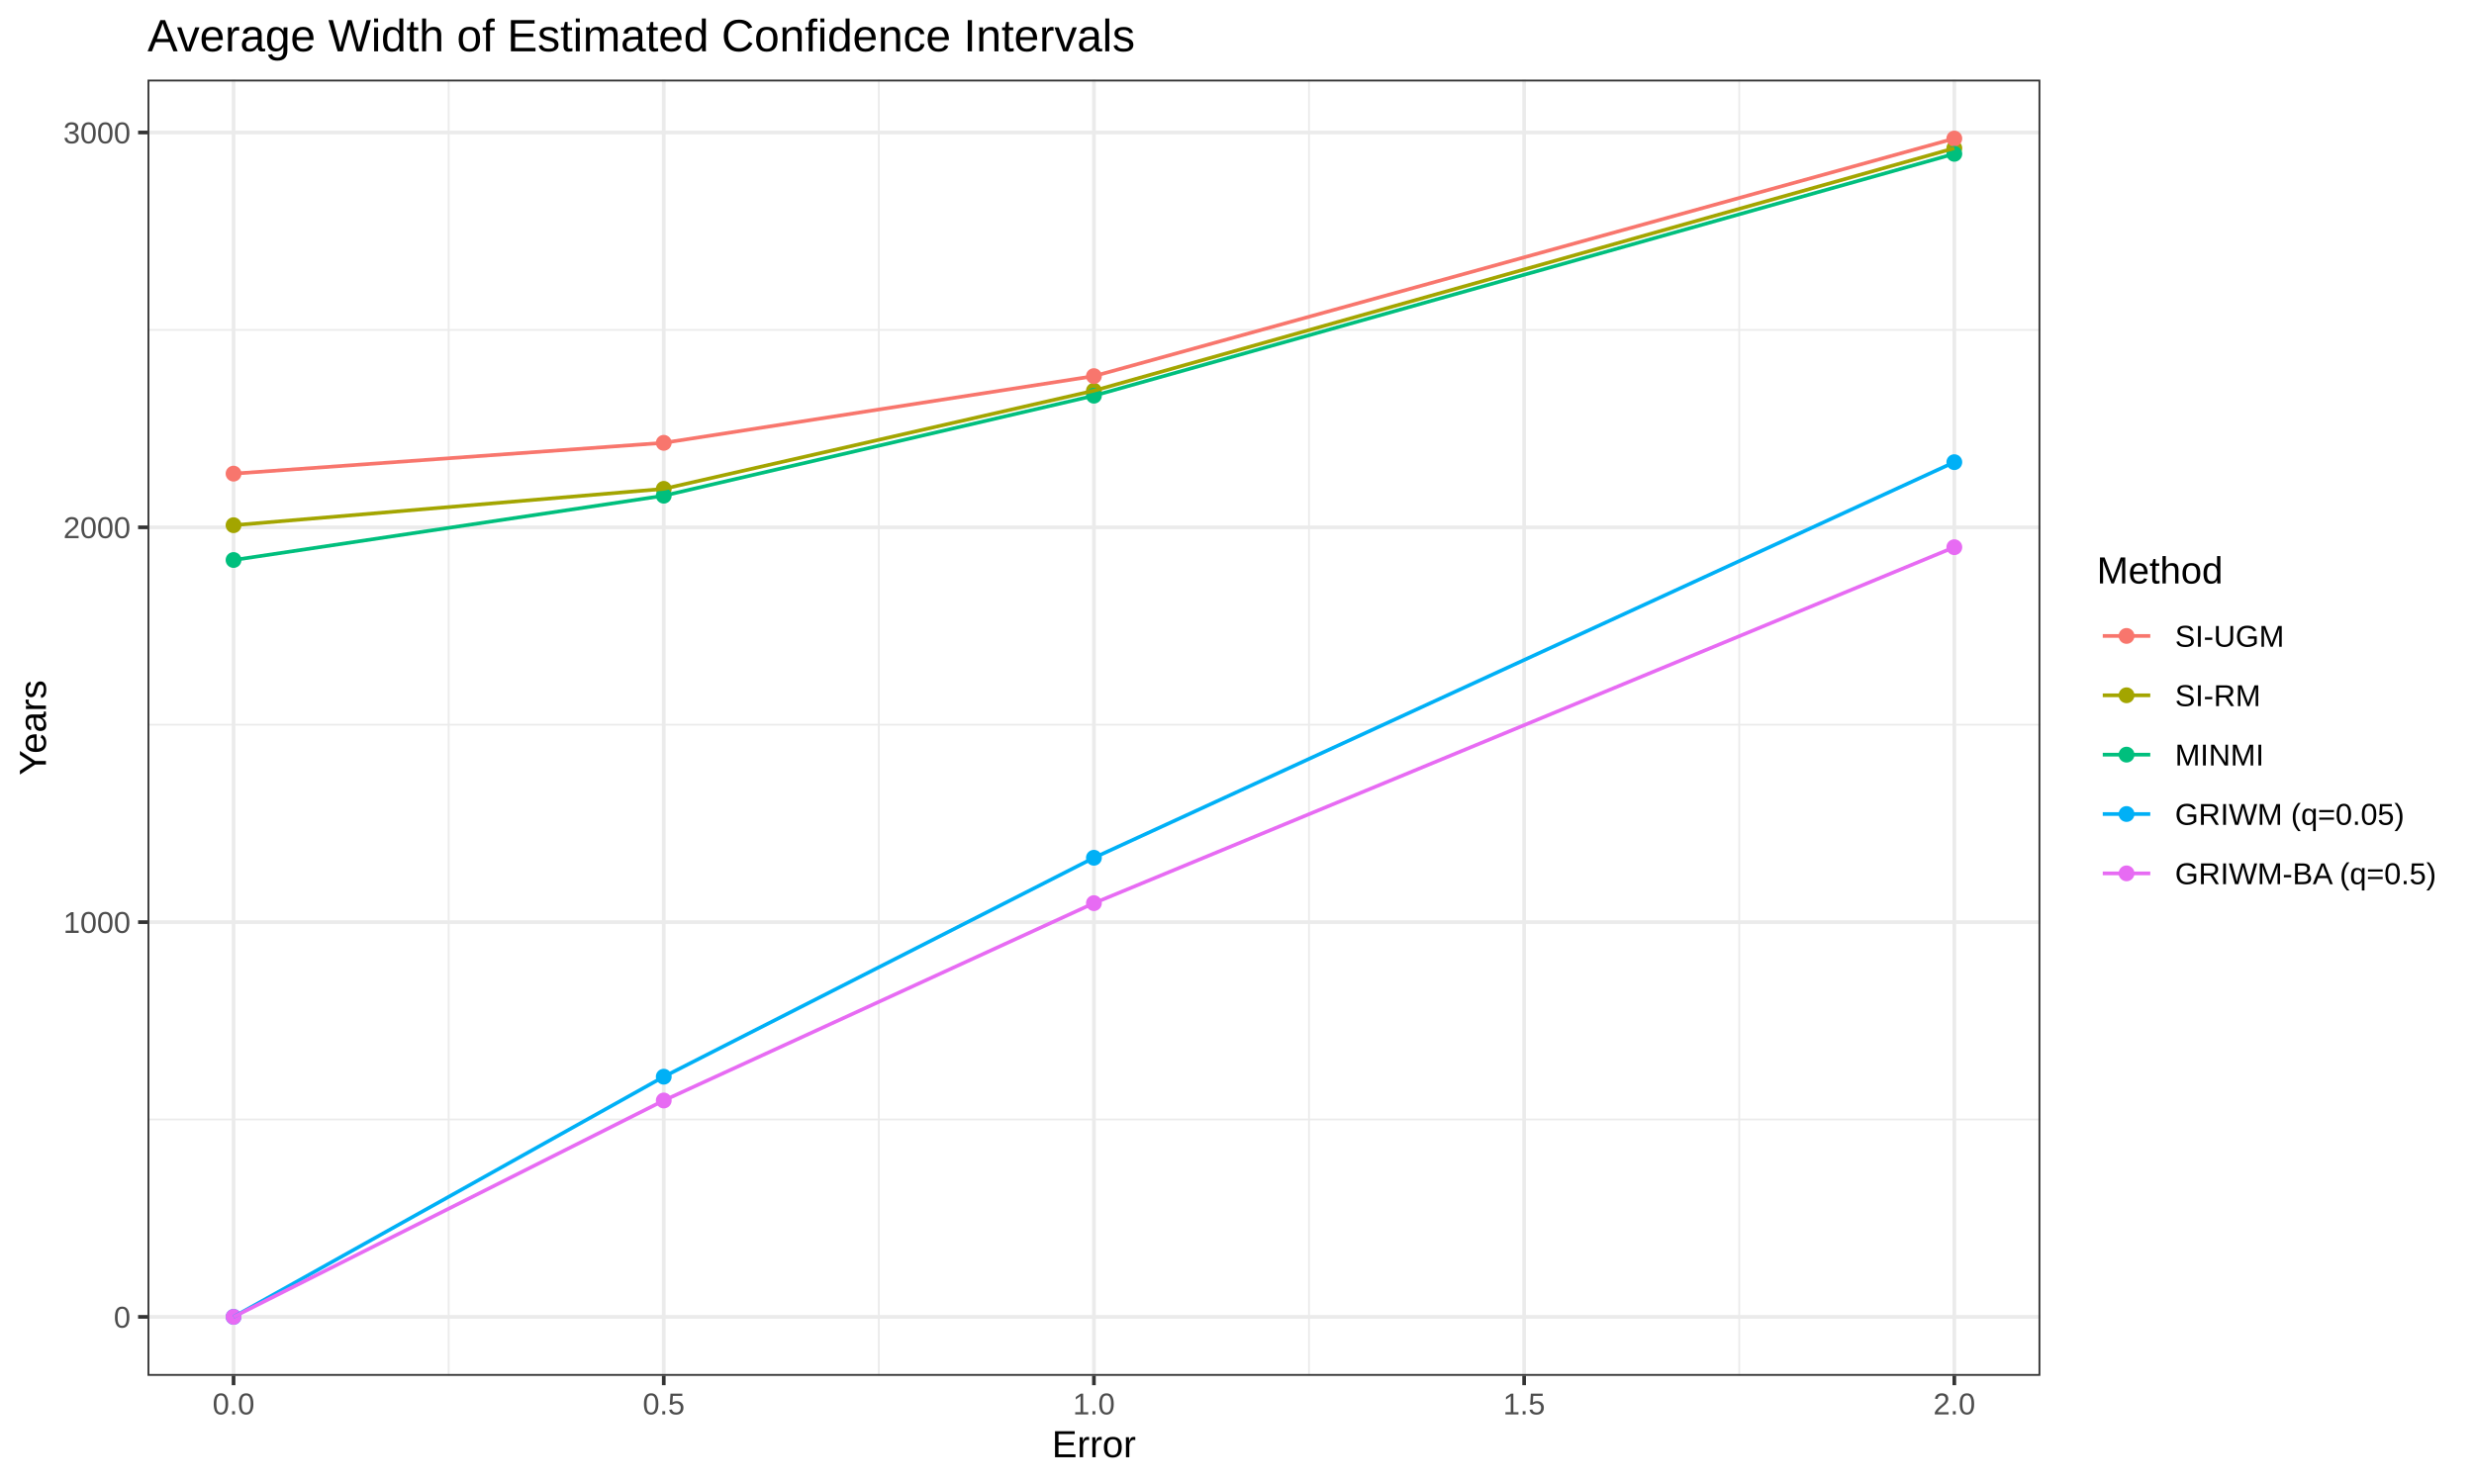
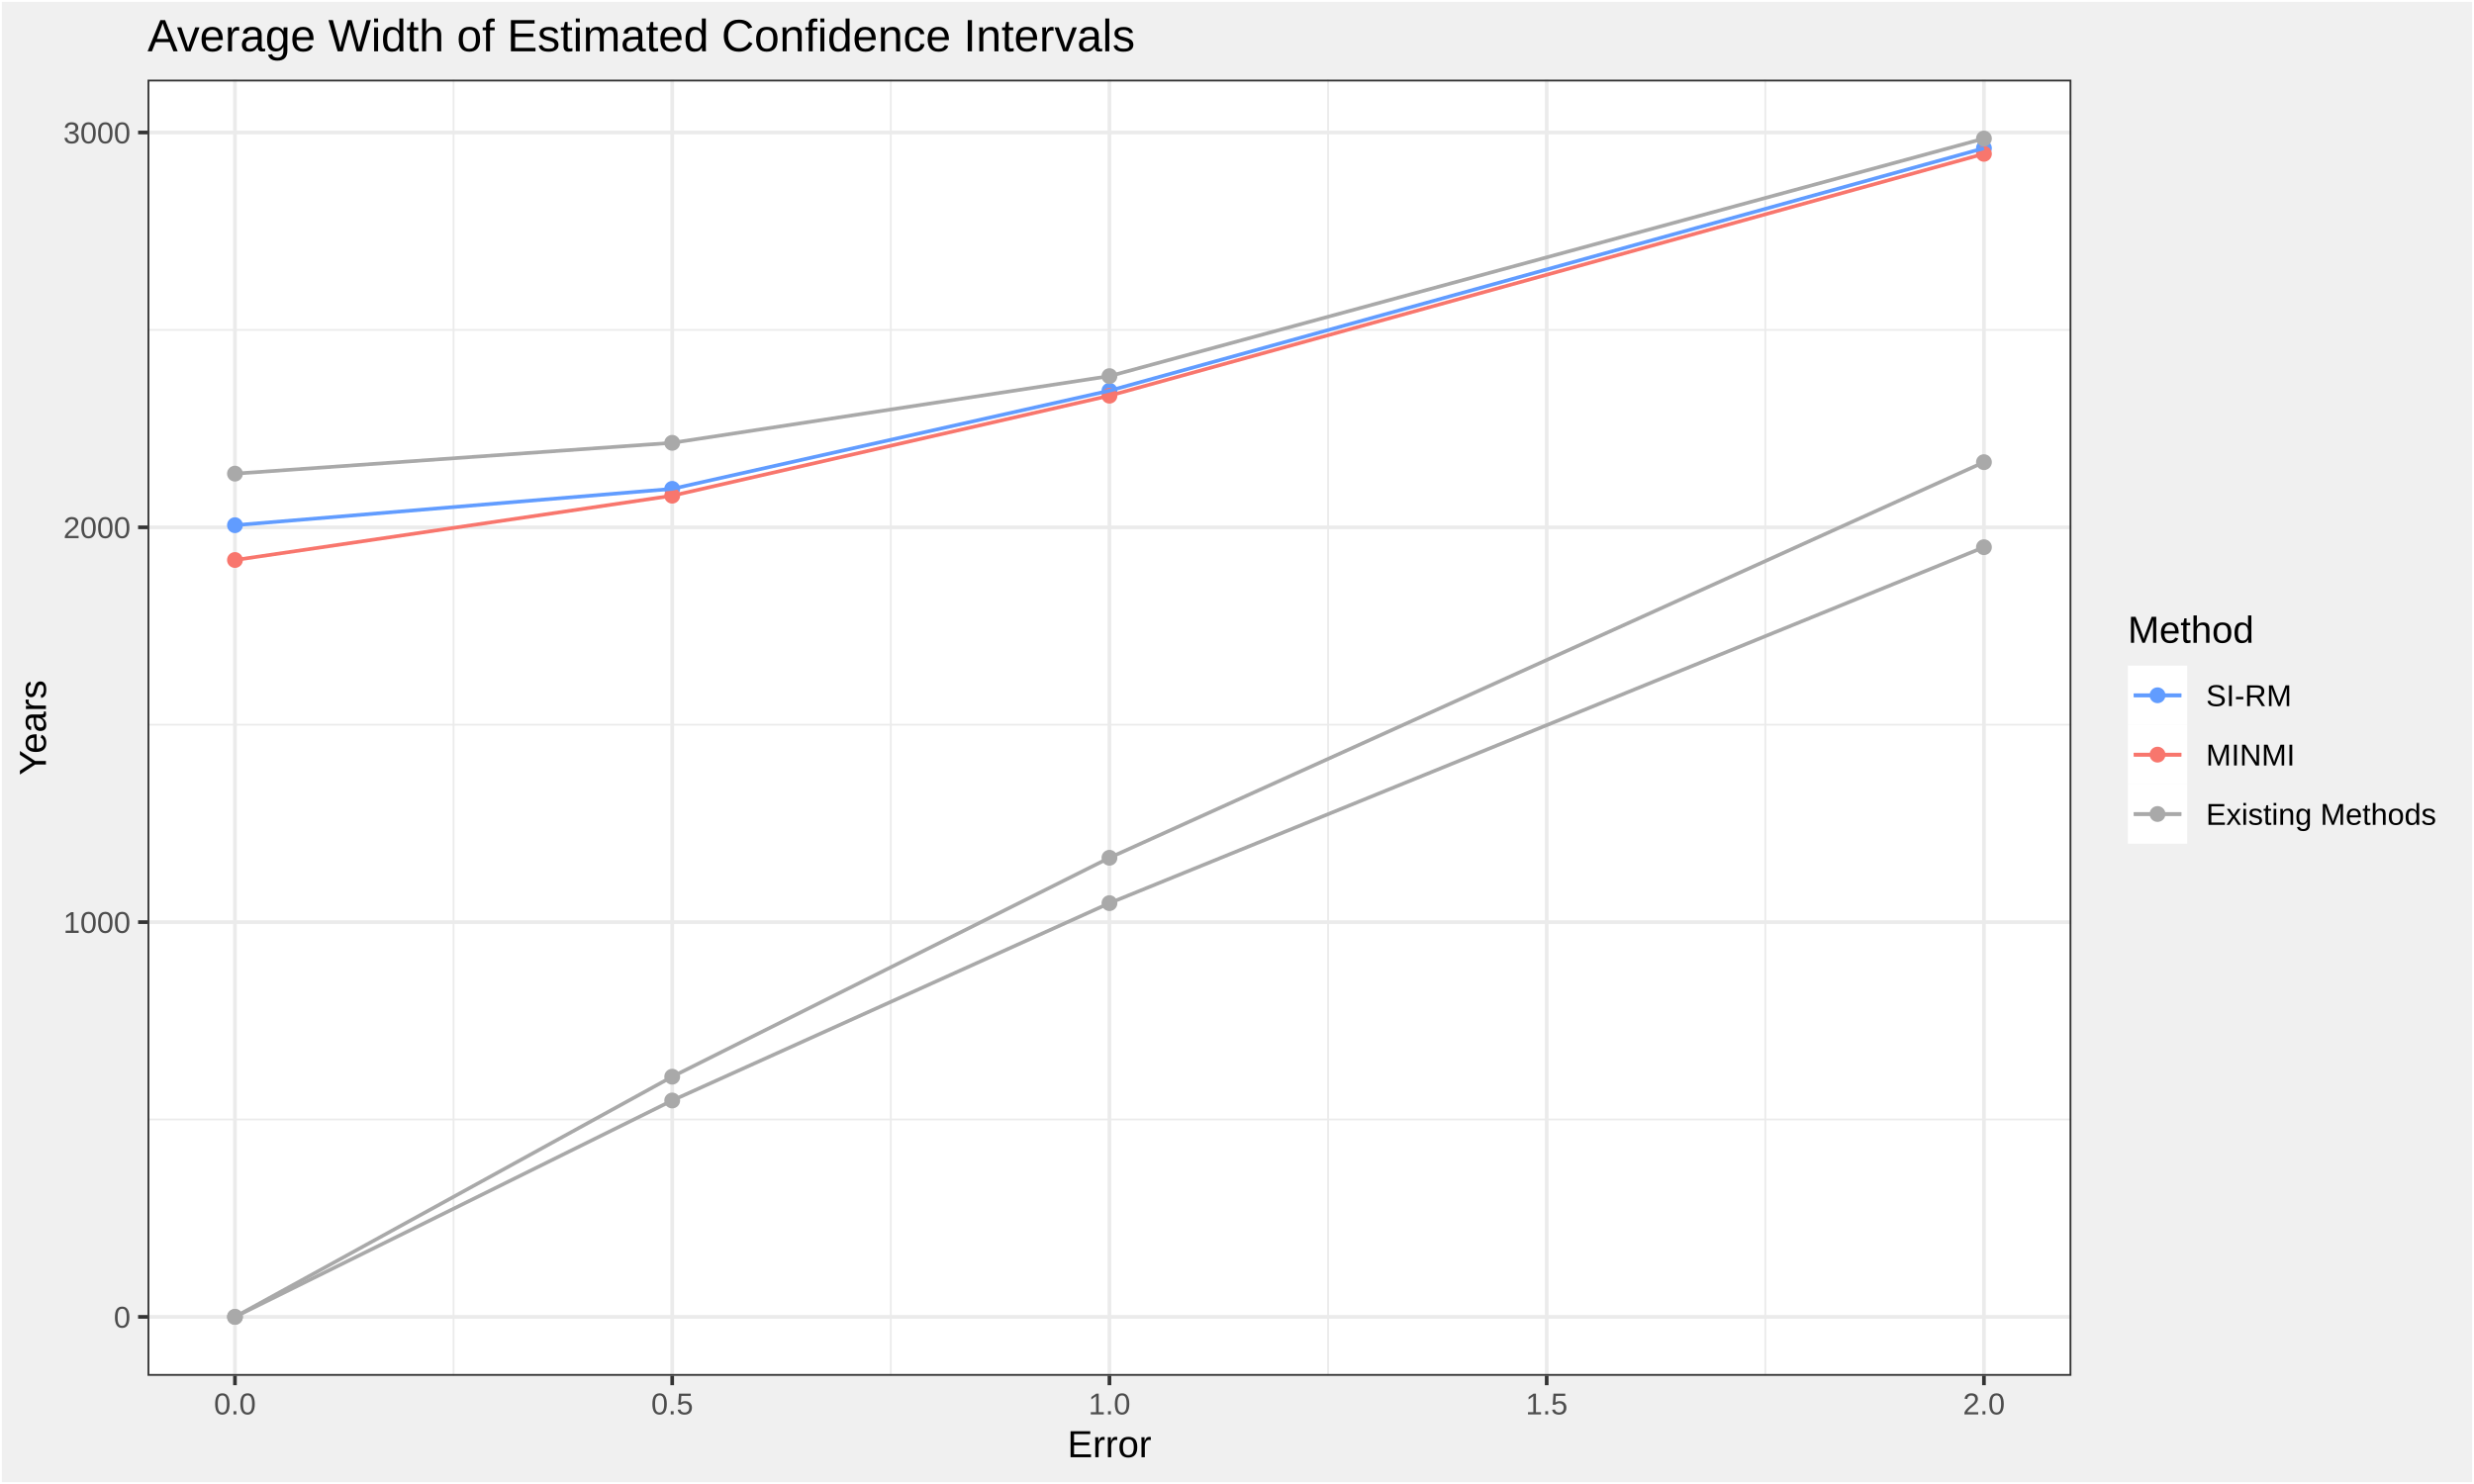
<svg xmlns="http://www.w3.org/2000/svg" class="svglite" width="720.00pt" height="432.00pt" viewBox="0 0 720.00 432.00">
  <defs>
    <style type="text/css">
    .svglite line, .svglite polyline, .svglite polygon, .svglite path, .svglite rect, .svglite circle {
      fill: none;
      stroke: #000000;
      stroke-linecap: round;
      stroke-linejoin: round;
      stroke-miterlimit: 10.00;
    }
    .svglite text {
      white-space: pre;
    }
  </style>
  </defs>
-   <rect width="100%" height="100%" style="stroke: none; fill: #FFFFFF;" />
+   <rect width="100%" height="100%" style="stroke: none; fill: none;" />
  <defs>
    <clipPath id="cpMC4wMHw3MjAuMDB8MC4wMHw0MzIuMDA=">
      <rect x="0.00" y="0.00" width="720.00" height="432.00" />
    </clipPath>
  </defs>
  <g clip-path="url(#cpMC4wMHw3MjAuMDB8MC4wMHw0MzIuMDA=)">
-     <rect x="0.00" y="0.00" width="720.00" height="432.00" style="stroke-width: 1.07; stroke: #FFFFFF; fill: #FFFFFF;" />
+     <rect x="0.00" y="0.00" width="720.00" height="432.00" style="stroke-width: 1.07; stroke: #FFFFFF;" />
  </g>
  <defs>
-     <clipPath id="cpNDIuOTN8NTkzLjgwfDIzLjE4fDQwMC41MA==">
-       <rect x="42.93" y="23.18" width="550.87" height="377.33" />
+     <clipPath id="cpNDIuOTN8NjAyLjgzfDIzLjE4fDQwMC41MA==">
+       <rect x="42.93" y="23.18" width="559.90" height="377.33" />
    </clipPath>
  </defs>
-   <g clip-path="url(#cpNDIuOTN8NTkzLjgwfDIzLjE4fDQwMC41MA==)">
-     <rect x="42.93" y="23.18" width="550.87" height="377.33" style="stroke-width: 1.07; stroke: none; fill: #FFFFFF;" />
-     <polyline points="42.93,325.89 593.80,325.89 " style="stroke-width: 0.53; stroke: #EBEBEB; stroke-linecap: butt;" />
-     <polyline points="42.93,210.96 593.80,210.96 " style="stroke-width: 0.53; stroke: #EBEBEB; stroke-linecap: butt;" />
-     <polyline points="42.93,96.04 593.80,96.04 " style="stroke-width: 0.53; stroke: #EBEBEB; stroke-linecap: butt;" />
-     <polyline points="130.57,400.50 130.57,23.18 " style="stroke-width: 0.53; stroke: #EBEBEB; stroke-linecap: butt;" />
-     <polyline points="255.76,400.50 255.76,23.18 " style="stroke-width: 0.53; stroke: #EBEBEB; stroke-linecap: butt;" />
-     <polyline points="380.96,400.50 380.96,23.18 " style="stroke-width: 0.53; stroke: #EBEBEB; stroke-linecap: butt;" />
-     <polyline points="506.16,400.50 506.16,23.18 " style="stroke-width: 0.53; stroke: #EBEBEB; stroke-linecap: butt;" />
-     <polyline points="42.93,383.35 593.80,383.35 " style="stroke-width: 1.07; stroke: #EBEBEB; stroke-linecap: butt;" />
-     <polyline points="42.93,268.43 593.80,268.43 " style="stroke-width: 1.07; stroke: #EBEBEB; stroke-linecap: butt;" />
-     <polyline points="42.93,153.50 593.80,153.50 " style="stroke-width: 1.07; stroke: #EBEBEB; stroke-linecap: butt;" />
-     <polyline points="42.93,38.58 593.80,38.58 " style="stroke-width: 1.07; stroke: #EBEBEB; stroke-linecap: butt;" />
-     <polyline points="67.97,400.50 67.97,23.18 " style="stroke-width: 1.07; stroke: #EBEBEB; stroke-linecap: butt;" />
-     <polyline points="193.17,400.50 193.17,23.18 " style="stroke-width: 1.07; stroke: #EBEBEB; stroke-linecap: butt;" />
-     <polyline points="318.36,400.50 318.36,23.18 " style="stroke-width: 1.07; stroke: #EBEBEB; stroke-linecap: butt;" />
-     <polyline points="443.56,400.50 443.56,23.18 " style="stroke-width: 1.07; stroke: #EBEBEB; stroke-linecap: butt;" />
-     <polyline points="568.76,400.50 568.76,23.18 " style="stroke-width: 1.07; stroke: #EBEBEB; stroke-linecap: butt;" />
-     <circle cx="67.97" cy="152.89" r="1.95" style="stroke-width: 0.71; stroke: #A3A500; fill: #A3A500;" />
-     <circle cx="67.97" cy="137.88" r="1.95" style="stroke-width: 0.71; stroke: #F8766D; fill: #F8766D;" />
-     <circle cx="193.17" cy="128.91" r="1.95" style="stroke-width: 0.71; stroke: #F8766D; fill: #F8766D;" />
-     <circle cx="193.17" cy="142.31" r="1.95" style="stroke-width: 0.71; stroke: #A3A500; fill: #A3A500;" />
-     <circle cx="193.17" cy="144.30" r="1.95" style="stroke-width: 0.71; stroke: #00BF7D; fill: #00BF7D;" />
-     <circle cx="568.76" cy="43.14" r="1.95" style="stroke-width: 0.71; stroke: #A3A500; fill: #A3A500;" />
-     <circle cx="568.76" cy="40.33" r="1.95" style="stroke-width: 0.71; stroke: #F8766D; fill: #F8766D;" />
-     <circle cx="568.76" cy="44.78" r="1.95" style="stroke-width: 0.71; stroke: #00BF7D; fill: #00BF7D;" />
-     <circle cx="67.97" cy="163.02" r="1.95" style="stroke-width: 0.71; stroke: #00BF7D; fill: #00BF7D;" />
-     <circle cx="318.36" cy="113.73" r="1.95" style="stroke-width: 0.71; stroke: #A3A500; fill: #A3A500;" />
-     <circle cx="318.36" cy="115.19" r="1.95" style="stroke-width: 0.71; stroke: #00BF7D; fill: #00BF7D;" />
-     <circle cx="318.36" cy="109.49" r="1.95" style="stroke-width: 0.71; stroke: #F8766D; fill: #F8766D;" />
-     <circle cx="568.76" cy="159.29" r="1.95" style="stroke-width: 0.71; stroke: #E76BF3; fill: #E76BF3;" />
-     <circle cx="318.36" cy="262.91" r="1.95" style="stroke-width: 0.71; stroke: #E76BF3; fill: #E76BF3;" />
-     <circle cx="193.17" cy="320.36" r="1.95" style="stroke-width: 0.71; stroke: #E76BF3; fill: #E76BF3;" />
-     <circle cx="568.76" cy="134.54" r="1.95" style="stroke-width: 0.71; stroke: #00B0F6; fill: #00B0F6;" />
-     <circle cx="318.36" cy="249.70" r="1.95" style="stroke-width: 0.71; stroke: #00B0F6; fill: #00B0F6;" />
-     <circle cx="193.17" cy="313.43" r="1.95" style="stroke-width: 0.71; stroke: #00B0F6; fill: #00B0F6;" />
-     <circle cx="67.97" cy="383.35" r="1.95" style="stroke-width: 0.71; stroke: #00B0F6; fill: #00B0F6;" />
-     <circle cx="67.97" cy="383.35" r="1.95" style="stroke-width: 0.71; stroke: #E76BF3; fill: #E76BF3;" />
-     <polyline points="67.97,137.88 193.17,128.91 318.36,109.49 568.76,40.33 " style="stroke-width: 1.07; stroke: #F8766D; stroke-linecap: butt;" />
-     <polyline points="67.97,152.89 193.17,142.31 318.36,113.73 568.76,43.14 " style="stroke-width: 1.07; stroke: #A3A500; stroke-linecap: butt;" />
-     <polyline points="67.97,163.02 193.17,144.30 318.36,115.19 568.76,44.78 " style="stroke-width: 1.07; stroke: #00BF7D; stroke-linecap: butt;" />
-     <polyline points="67.97,383.35 193.17,313.43 318.36,249.70 568.76,134.54 " style="stroke-width: 1.07; stroke: #00B0F6; stroke-linecap: butt;" />
-     <polyline points="67.97,383.35 193.17,320.36 318.36,262.91 568.76,159.29 " style="stroke-width: 1.07; stroke: #E76BF3; stroke-linecap: butt;" />
-     <rect x="42.93" y="23.18" width="550.87" height="377.33" style="stroke-width: 1.07; stroke: #333333;" />
+   <g clip-path="url(#cpNDIuOTN8NjAyLjgzfDIzLjE4fDQwMC41MA==)">
+     <rect x="42.93" y="23.18" width="559.90" height="377.33" style="stroke-width: 1.07; stroke: none; fill: #FFFFFF;" />
+     <polyline points="42.93,325.89 602.83,325.89 " style="stroke-width: 0.53; stroke: #EBEBEB; stroke-linecap: butt;" />
+     <polyline points="42.93,210.96 602.83,210.96 " style="stroke-width: 0.53; stroke: #EBEBEB; stroke-linecap: butt;" />
+     <polyline points="42.93,96.04 602.83,96.04 " style="stroke-width: 0.53; stroke: #EBEBEB; stroke-linecap: butt;" />
+     <polyline points="132.00,400.50 132.00,23.18 " style="stroke-width: 0.53; stroke: #EBEBEB; stroke-linecap: butt;" />
+     <polyline points="259.25,400.50 259.25,23.18 " style="stroke-width: 0.53; stroke: #EBEBEB; stroke-linecap: butt;" />
+     <polyline points="386.50,400.50 386.50,23.18 " style="stroke-width: 0.53; stroke: #EBEBEB; stroke-linecap: butt;" />
+     <polyline points="513.75,400.50 513.75,23.18 " style="stroke-width: 0.53; stroke: #EBEBEB; stroke-linecap: butt;" />
+     <polyline points="42.93,383.35 602.83,383.35 " style="stroke-width: 1.07; stroke: #EBEBEB; stroke-linecap: butt;" />
+     <polyline points="42.93,268.43 602.83,268.43 " style="stroke-width: 1.07; stroke: #EBEBEB; stroke-linecap: butt;" />
+     <polyline points="42.93,153.50 602.83,153.50 " style="stroke-width: 1.07; stroke: #EBEBEB; stroke-linecap: butt;" />
+     <polyline points="42.93,38.58 602.83,38.58 " style="stroke-width: 1.07; stroke: #EBEBEB; stroke-linecap: butt;" />
+     <polyline points="68.38,400.50 68.38,23.18 " style="stroke-width: 1.07; stroke: #EBEBEB; stroke-linecap: butt;" />
+     <polyline points="195.63,400.50 195.63,23.18 " style="stroke-width: 1.07; stroke: #EBEBEB; stroke-linecap: butt;" />
+     <polyline points="322.88,400.50 322.88,23.18 " style="stroke-width: 1.07; stroke: #EBEBEB; stroke-linecap: butt;" />
+     <polyline points="450.13,400.50 450.13,23.18 " style="stroke-width: 1.07; stroke: #EBEBEB; stroke-linecap: butt;" />
+     <polyline points="577.38,400.50 577.38,23.18 " style="stroke-width: 1.07; stroke: #EBEBEB; stroke-linecap: butt;" />
+     <circle cx="68.38" cy="152.89" r="1.95" style="stroke-width: 0.71; stroke: #619CFF; fill: #619CFF;" />
+     <circle cx="195.63" cy="142.31" r="1.95" style="stroke-width: 0.71; stroke: #619CFF; fill: #619CFF;" />
+     <circle cx="195.63" cy="144.30" r="1.95" style="stroke-width: 0.71; stroke: #F8766D; fill: #F8766D;" />
+     <circle cx="577.38" cy="43.14" r="1.95" style="stroke-width: 0.71; stroke: #619CFF; fill: #619CFF;" />
+     <circle cx="577.38" cy="44.78" r="1.95" style="stroke-width: 0.71; stroke: #F8766D; fill: #F8766D;" />
+     <circle cx="68.38" cy="163.02" r="1.95" style="stroke-width: 0.71; stroke: #F8766D; fill: #F8766D;" />
+     <circle cx="322.88" cy="113.73" r="1.95" style="stroke-width: 0.71; stroke: #619CFF; fill: #619CFF;" />
+     <circle cx="322.88" cy="115.19" r="1.95" style="stroke-width: 0.71; stroke: #F8766D; fill: #F8766D;" />
+     <polyline points="68.38,152.89 195.63,142.31 322.88,113.73 577.38,43.14 " style="stroke-width: 1.07; stroke: #619CFF; stroke-linecap: butt;" />
+     <polyline points="68.38,163.02 195.63,144.30 322.88,115.19 577.38,44.78 " style="stroke-width: 1.07; stroke: #F8766D; stroke-linecap: butt;" />
+     <circle cx="68.38" cy="137.88" r="1.95" style="stroke-width: 0.71; stroke: #A9A9A9; fill: #A9A9A9;" />
+     <circle cx="195.63" cy="128.91" r="1.95" style="stroke-width: 0.71; stroke: #A9A9A9; fill: #A9A9A9;" />
+     <circle cx="577.38" cy="40.33" r="1.95" style="stroke-width: 0.71; stroke: #A9A9A9; fill: #A9A9A9;" />
+     <circle cx="322.88" cy="109.49" r="1.95" style="stroke-width: 0.71; stroke: #A9A9A9; fill: #A9A9A9;" />
+     <circle cx="577.38" cy="159.29" r="1.95" style="stroke-width: 0.71; stroke: #A9A9A9; fill: #A9A9A9;" />
+     <circle cx="322.88" cy="262.91" r="1.95" style="stroke-width: 0.71; stroke: #A9A9A9; fill: #A9A9A9;" />
+     <circle cx="195.63" cy="320.36" r="1.95" style="stroke-width: 0.71; stroke: #A9A9A9; fill: #A9A9A9;" />
+     <circle cx="577.38" cy="134.54" r="1.95" style="stroke-width: 0.71; stroke: #A9A9A9; fill: #A9A9A9;" />
+     <circle cx="322.88" cy="249.70" r="1.95" style="stroke-width: 0.71; stroke: #A9A9A9; fill: #A9A9A9;" />
+     <circle cx="195.63" cy="313.43" r="1.95" style="stroke-width: 0.71; stroke: #A9A9A9; fill: #A9A9A9;" />
+     <circle cx="68.38" cy="383.35" r="1.95" style="stroke-width: 0.71; stroke: #A9A9A9; fill: #A9A9A9;" />
+     <circle cx="68.38" cy="383.35" r="1.95" style="stroke-width: 0.71; stroke: #A9A9A9; fill: #A9A9A9;" />
+     <polyline points="68.38,383.35 195.63,320.36 322.88,262.91 577.38,159.29 " style="stroke-width: 1.07; stroke: #A9A9A9; stroke-linecap: butt;" />
+     <polyline points="68.38,383.35 195.63,313.43 322.88,249.70 577.38,134.54 " style="stroke-width: 1.07; stroke: #A9A9A9; stroke-linecap: butt;" />
+     <polyline points="68.38,137.88 195.63,128.91 322.88,109.49 577.38,40.33 " style="stroke-width: 1.07; stroke: #A9A9A9; stroke-linecap: butt;" />
+     <rect x="42.93" y="23.18" width="559.90" height="377.33" style="stroke-width: 1.07; stroke: #333333;" />
  </g>
  <g clip-path="url(#cpMC4wMHw3MjAuMDB8MC4wMHw0MzIuMDA=)">
    <text x="38.00" y="386.50" text-anchor="end" style="font-size: 8.80px;fill: #4D4D4D; font-family: &quot;Arial&quot;;" textLength="4.90px" lengthAdjust="spacingAndGlyphs">0</text>
    <text x="38.00" y="271.58" text-anchor="end" style="font-size: 8.80px;fill: #4D4D4D; font-family: &quot;Arial&quot;;" textLength="19.58px" lengthAdjust="spacingAndGlyphs">1000</text>
    <text x="38.00" y="156.65" text-anchor="end" style="font-size: 8.80px;fill: #4D4D4D; font-family: &quot;Arial&quot;;" textLength="19.58px" lengthAdjust="spacingAndGlyphs">2000</text>
    <text x="38.00" y="41.73" text-anchor="end" style="font-size: 8.80px;fill: #4D4D4D; font-family: &quot;Arial&quot;;" textLength="19.58px" lengthAdjust="spacingAndGlyphs">3000</text>
    <polyline points="40.19,383.35 42.93,383.35 " style="stroke-width: 1.07; stroke: #333333; stroke-linecap: butt;" />
    <polyline points="40.19,268.43 42.93,268.43 " style="stroke-width: 1.07; stroke: #333333; stroke-linecap: butt;" />
    <polyline points="40.19,153.50 42.93,153.50 " style="stroke-width: 1.07; stroke: #333333; stroke-linecap: butt;" />
    <polyline points="40.19,38.58 42.93,38.58 " style="stroke-width: 1.07; stroke: #333333; stroke-linecap: butt;" />
-     <polyline points="67.97,403.24 67.97,400.50 " style="stroke-width: 1.07; stroke: #333333; stroke-linecap: butt;" />
-     <polyline points="193.17,403.24 193.17,400.50 " style="stroke-width: 1.07; stroke: #333333; stroke-linecap: butt;" />
-     <polyline points="318.36,403.24 318.36,400.50 " style="stroke-width: 1.07; stroke: #333333; stroke-linecap: butt;" />
-     <polyline points="443.56,403.24 443.56,400.50 " style="stroke-width: 1.07; stroke: #333333; stroke-linecap: butt;" />
-     <polyline points="568.76,403.24 568.76,400.50 " style="stroke-width: 1.07; stroke: #333333; stroke-linecap: butt;" />
-     <text x="67.97" y="411.74" text-anchor="middle" style="font-size: 8.80px;fill: #4D4D4D; font-family: &quot;Arial&quot;;" textLength="12.24px" lengthAdjust="spacingAndGlyphs">0.0</text>
-     <text x="193.17" y="411.74" text-anchor="middle" style="font-size: 8.80px;fill: #4D4D4D; font-family: &quot;Arial&quot;;" textLength="12.24px" lengthAdjust="spacingAndGlyphs">0.5</text>
-     <text x="318.36" y="411.74" text-anchor="middle" style="font-size: 8.80px;fill: #4D4D4D; font-family: &quot;Arial&quot;;" textLength="12.24px" lengthAdjust="spacingAndGlyphs">1.0</text>
-     <text x="443.56" y="411.74" text-anchor="middle" style="font-size: 8.80px;fill: #4D4D4D; font-family: &quot;Arial&quot;;" textLength="12.24px" lengthAdjust="spacingAndGlyphs">1.5</text>
-     <text x="568.76" y="411.74" text-anchor="middle" style="font-size: 8.80px;fill: #4D4D4D; font-family: &quot;Arial&quot;;" textLength="12.24px" lengthAdjust="spacingAndGlyphs">2.0</text>
-     <text x="318.36" y="424.20" text-anchor="middle" style="font-size: 11.00px; font-family: &quot;Arial&quot;;" textLength="24.45px" lengthAdjust="spacingAndGlyphs">Error</text>
+     <polyline points="68.38,403.24 68.38,400.50 " style="stroke-width: 1.07; stroke: #333333; stroke-linecap: butt;" />
+     <polyline points="195.63,403.24 195.63,400.50 " style="stroke-width: 1.07; stroke: #333333; stroke-linecap: butt;" />
+     <polyline points="322.88,403.24 322.88,400.50 " style="stroke-width: 1.07; stroke: #333333; stroke-linecap: butt;" />
+     <polyline points="450.13,403.24 450.13,400.50 " style="stroke-width: 1.07; stroke: #333333; stroke-linecap: butt;" />
+     <polyline points="577.38,403.24 577.38,400.50 " style="stroke-width: 1.07; stroke: #333333; stroke-linecap: butt;" />
+     <text x="68.38" y="411.74" text-anchor="middle" style="font-size: 8.80px;fill: #4D4D4D; font-family: &quot;Arial&quot;;" textLength="12.24px" lengthAdjust="spacingAndGlyphs">0.0</text>
+     <text x="195.63" y="411.74" text-anchor="middle" style="font-size: 8.80px;fill: #4D4D4D; font-family: &quot;Arial&quot;;" textLength="12.24px" lengthAdjust="spacingAndGlyphs">0.5</text>
+     <text x="322.88" y="411.74" text-anchor="middle" style="font-size: 8.80px;fill: #4D4D4D; font-family: &quot;Arial&quot;;" textLength="12.24px" lengthAdjust="spacingAndGlyphs">1.0</text>
+     <text x="450.13" y="411.74" text-anchor="middle" style="font-size: 8.80px;fill: #4D4D4D; font-family: &quot;Arial&quot;;" textLength="12.24px" lengthAdjust="spacingAndGlyphs">1.5</text>
+     <text x="577.38" y="411.74" text-anchor="middle" style="font-size: 8.80px;fill: #4D4D4D; font-family: &quot;Arial&quot;;" textLength="12.24px" lengthAdjust="spacingAndGlyphs">2.0</text>
+     <text x="322.88" y="424.20" text-anchor="middle" style="font-size: 11.00px; font-family: &quot;Arial&quot;;" textLength="24.45px" lengthAdjust="spacingAndGlyphs">Error</text>
    <text transform="translate(13.36,211.84) rotate(-90)" text-anchor="middle" style="font-size: 11.00px; font-family: &quot;Arial&quot;;" textLength="27.73px" lengthAdjust="spacingAndGlyphs">Years</text>
-     <rect x="604.76" y="155.32" width="109.76" height="113.03" style="stroke-width: 1.07; stroke: none; fill: #FFFFFF;" />
-     <text x="610.24" y="169.84" style="font-size: 11.00px; font-family: &quot;Arial&quot;;" textLength="36.71px" lengthAdjust="spacingAndGlyphs">Method</text>
-     <rect x="610.24" y="176.48" width="17.28" height="17.28" style="stroke-width: 1.07; stroke: none; fill: #FFFFFF;" />
-     <circle cx="618.88" cy="185.12" r="1.95" style="stroke-width: 0.71; stroke: #F8766D; fill: #F8766D;" />
-     <line x1="611.96" y1="185.12" x2="625.79" y2="185.12" style="stroke-width: 1.07; stroke: #F8766D; stroke-linecap: butt;" />
-     <rect x="610.24" y="193.76" width="17.28" height="17.28" style="stroke-width: 1.07; stroke: none; fill: #FFFFFF;" />
-     <circle cx="618.88" cy="202.40" r="1.95" style="stroke-width: 0.71; stroke: #A3A500; fill: #A3A500;" />
-     <line x1="611.96" y1="202.40" x2="625.79" y2="202.40" style="stroke-width: 1.07; stroke: #A3A500; stroke-linecap: butt;" />
-     <rect x="610.24" y="211.04" width="17.28" height="17.28" style="stroke-width: 1.07; stroke: none; fill: #FFFFFF;" />
-     <circle cx="618.88" cy="219.68" r="1.95" style="stroke-width: 0.71; stroke: #00BF7D; fill: #00BF7D;" />
-     <line x1="611.96" y1="219.68" x2="625.79" y2="219.68" style="stroke-width: 1.07; stroke: #00BF7D; stroke-linecap: butt;" />
-     <rect x="610.24" y="228.32" width="17.28" height="17.28" style="stroke-width: 1.07; stroke: none; fill: #FFFFFF;" />
-     <circle cx="618.88" cy="236.96" r="1.95" style="stroke-width: 0.71; stroke: #00B0F6; fill: #00B0F6;" />
-     <line x1="611.96" y1="236.96" x2="625.79" y2="236.96" style="stroke-width: 1.07; stroke: #00B0F6; stroke-linecap: butt;" />
-     <rect x="610.24" y="245.60" width="17.28" height="17.28" style="stroke-width: 1.07; stroke: none; fill: #FFFFFF;" />
-     <circle cx="618.88" cy="254.24" r="1.95" style="stroke-width: 0.71; stroke: #E76BF3; fill: #E76BF3;" />
-     <line x1="611.96" y1="254.24" x2="625.79" y2="254.24" style="stroke-width: 1.07; stroke: #E76BF3; stroke-linecap: butt;" />
-     <text x="632.99" y="188.27" style="font-size: 8.80px; font-family: &quot;Arial&quot;;" textLength="31.77px" lengthAdjust="spacingAndGlyphs">SI-UGM</text>
-     <text x="632.99" y="205.55" style="font-size: 8.80px; font-family: &quot;Arial&quot;;" textLength="24.93px" lengthAdjust="spacingAndGlyphs">SI-RM</text>
-     <text x="632.99" y="222.83" style="font-size: 8.80px; font-family: &quot;Arial&quot;;" textLength="25.91px" lengthAdjust="spacingAndGlyphs">MINMI</text>
-     <text x="632.99" y="240.11" style="font-size: 8.80px; font-family: &quot;Arial&quot;;" textLength="66.76px" lengthAdjust="spacingAndGlyphs">GRIWM (q=0.05)</text>
-     <text x="632.99" y="257.39" style="font-size: 8.80px; font-family: &quot;Arial&quot;;" textLength="76.05px" lengthAdjust="spacingAndGlyphs">GRIWM-BA (q=0.5)</text>
+     <rect x="613.78" y="172.60" width="100.74" height="78.47" style="stroke-width: 1.07; stroke: none;" />
+     <text x="619.26" y="187.12" style="font-size: 11.00px; font-family: &quot;Arial&quot;;" textLength="36.71px" lengthAdjust="spacingAndGlyphs">Method</text>
+     <rect x="619.26" y="193.76" width="17.28" height="17.28" style="stroke-width: 1.07; stroke: none; fill: #FFFFFF;" />
+     <circle cx="627.90" cy="202.40" r="1.95" style="stroke-width: 0.71; stroke: #619CFF; fill: #619CFF;" />
+     <line x1="620.99" y1="202.40" x2="634.82" y2="202.40" style="stroke-width: 1.07; stroke: #619CFF; stroke-linecap: butt;" />
+     <line x1="620.99" y1="202.40" x2="634.82" y2="202.40" style="stroke-width: 1.07; stroke: #619CFF; stroke-linecap: butt;" />
+     <rect x="619.26" y="211.04" width="17.28" height="17.28" style="stroke-width: 1.07; stroke: none; fill: #FFFFFF;" />
+     <circle cx="627.90" cy="219.68" r="1.95" style="stroke-width: 0.71; stroke: #F8766D; fill: #F8766D;" />
+     <line x1="620.99" y1="219.68" x2="634.82" y2="219.68" style="stroke-width: 1.07; stroke: #F8766D; stroke-linecap: butt;" />
+     <line x1="620.99" y1="219.68" x2="634.82" y2="219.68" style="stroke-width: 1.07; stroke: #F8766D; stroke-linecap: butt;" />
+     <rect x="619.26" y="228.32" width="17.28" height="17.28" style="stroke-width: 1.07; stroke: none; fill: #FFFFFF;" />
+     <circle cx="627.90" cy="236.96" r="1.95" style="stroke-width: 0.71; stroke: #A9A9A9; fill: #A9A9A9;" />
+     <line x1="620.99" y1="236.96" x2="634.82" y2="236.96" style="stroke-width: 1.07; stroke: #A9A9A9; stroke-linecap: butt;" />
+     <line x1="620.99" y1="236.96" x2="634.82" y2="236.96" style="stroke-width: 1.07; stroke: #A9A9A9; stroke-linecap: butt;" />
+     <text x="642.02" y="205.55" style="font-size: 8.80px; font-family: &quot;Arial&quot;;" textLength="24.93px" lengthAdjust="spacingAndGlyphs">SI-RM</text>
+     <text x="642.02" y="222.83" style="font-size: 8.80px; font-family: &quot;Arial&quot;;" textLength="25.91px" lengthAdjust="spacingAndGlyphs">MINMI</text>
+     <text x="642.02" y="240.11" style="font-size: 8.80px; font-family: &quot;Arial&quot;;" textLength="67.02px" lengthAdjust="spacingAndGlyphs">Existing Methods</text>
    <text x="42.93" y="14.93" style="font-size: 13.20px; font-family: &quot;Arial&quot;;" textLength="287.18px" lengthAdjust="spacingAndGlyphs">Average Width of Estimated Confidence Intervals</text>
  </g>
</svg>
